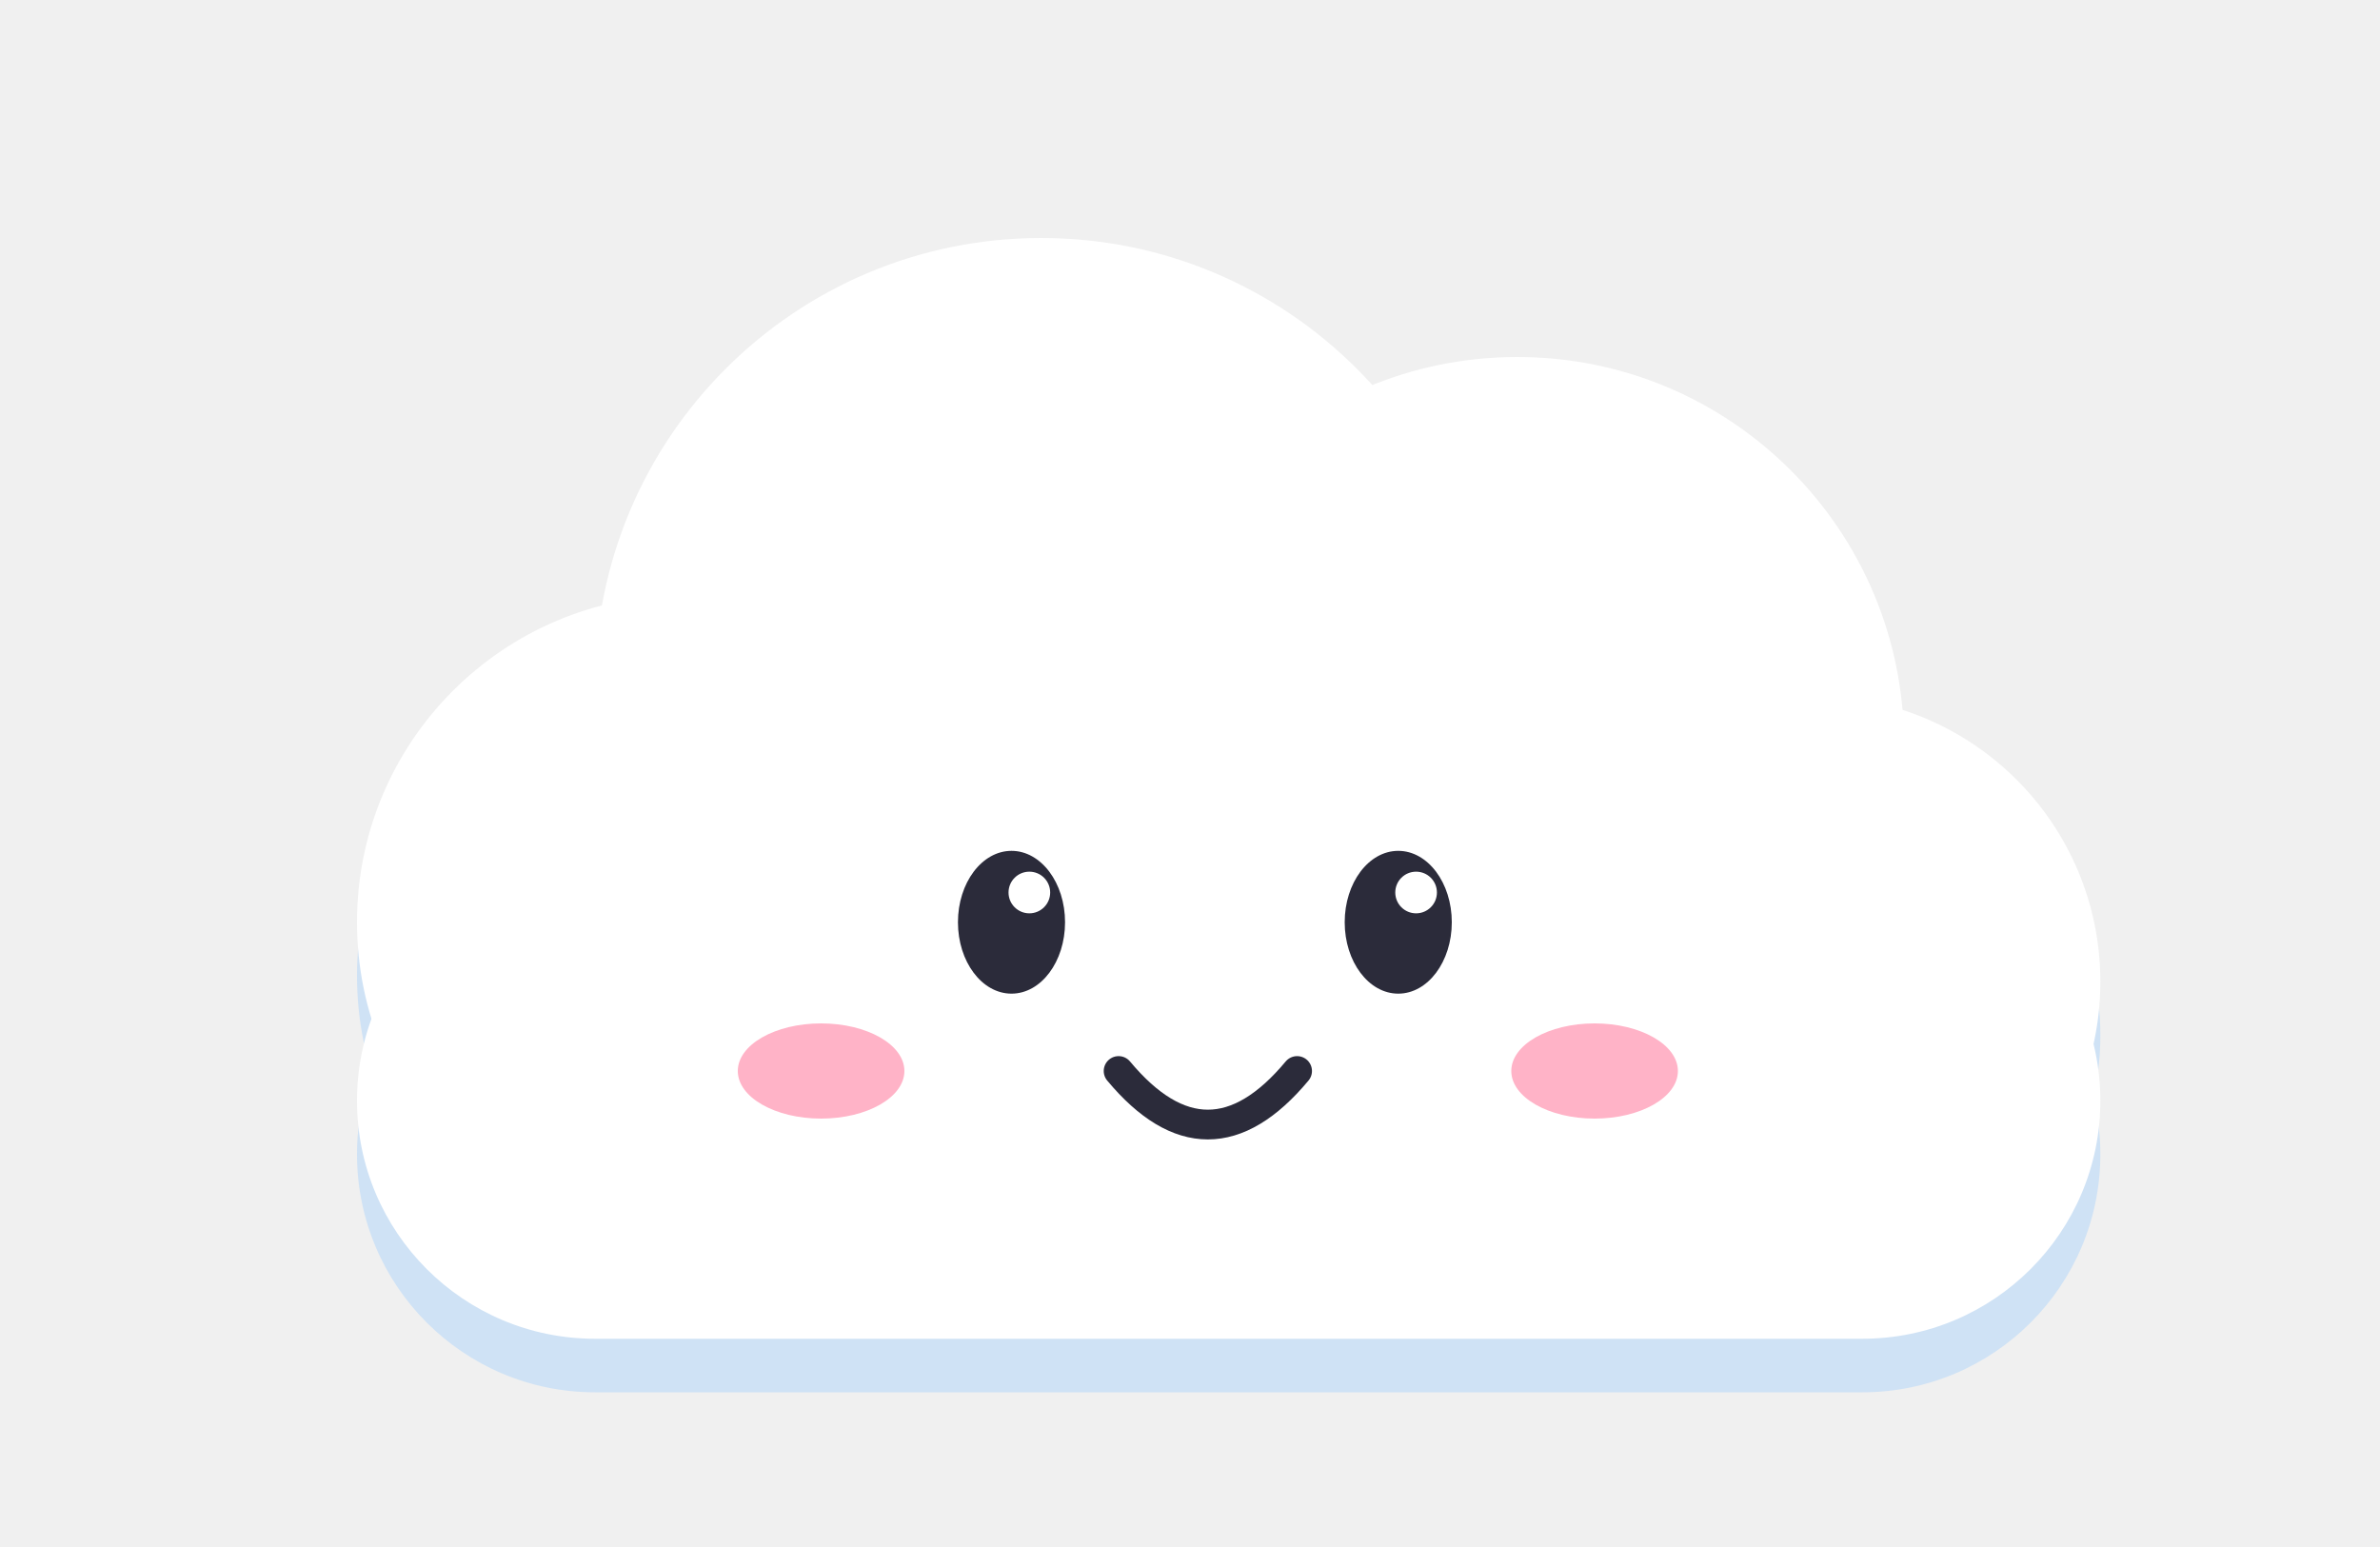
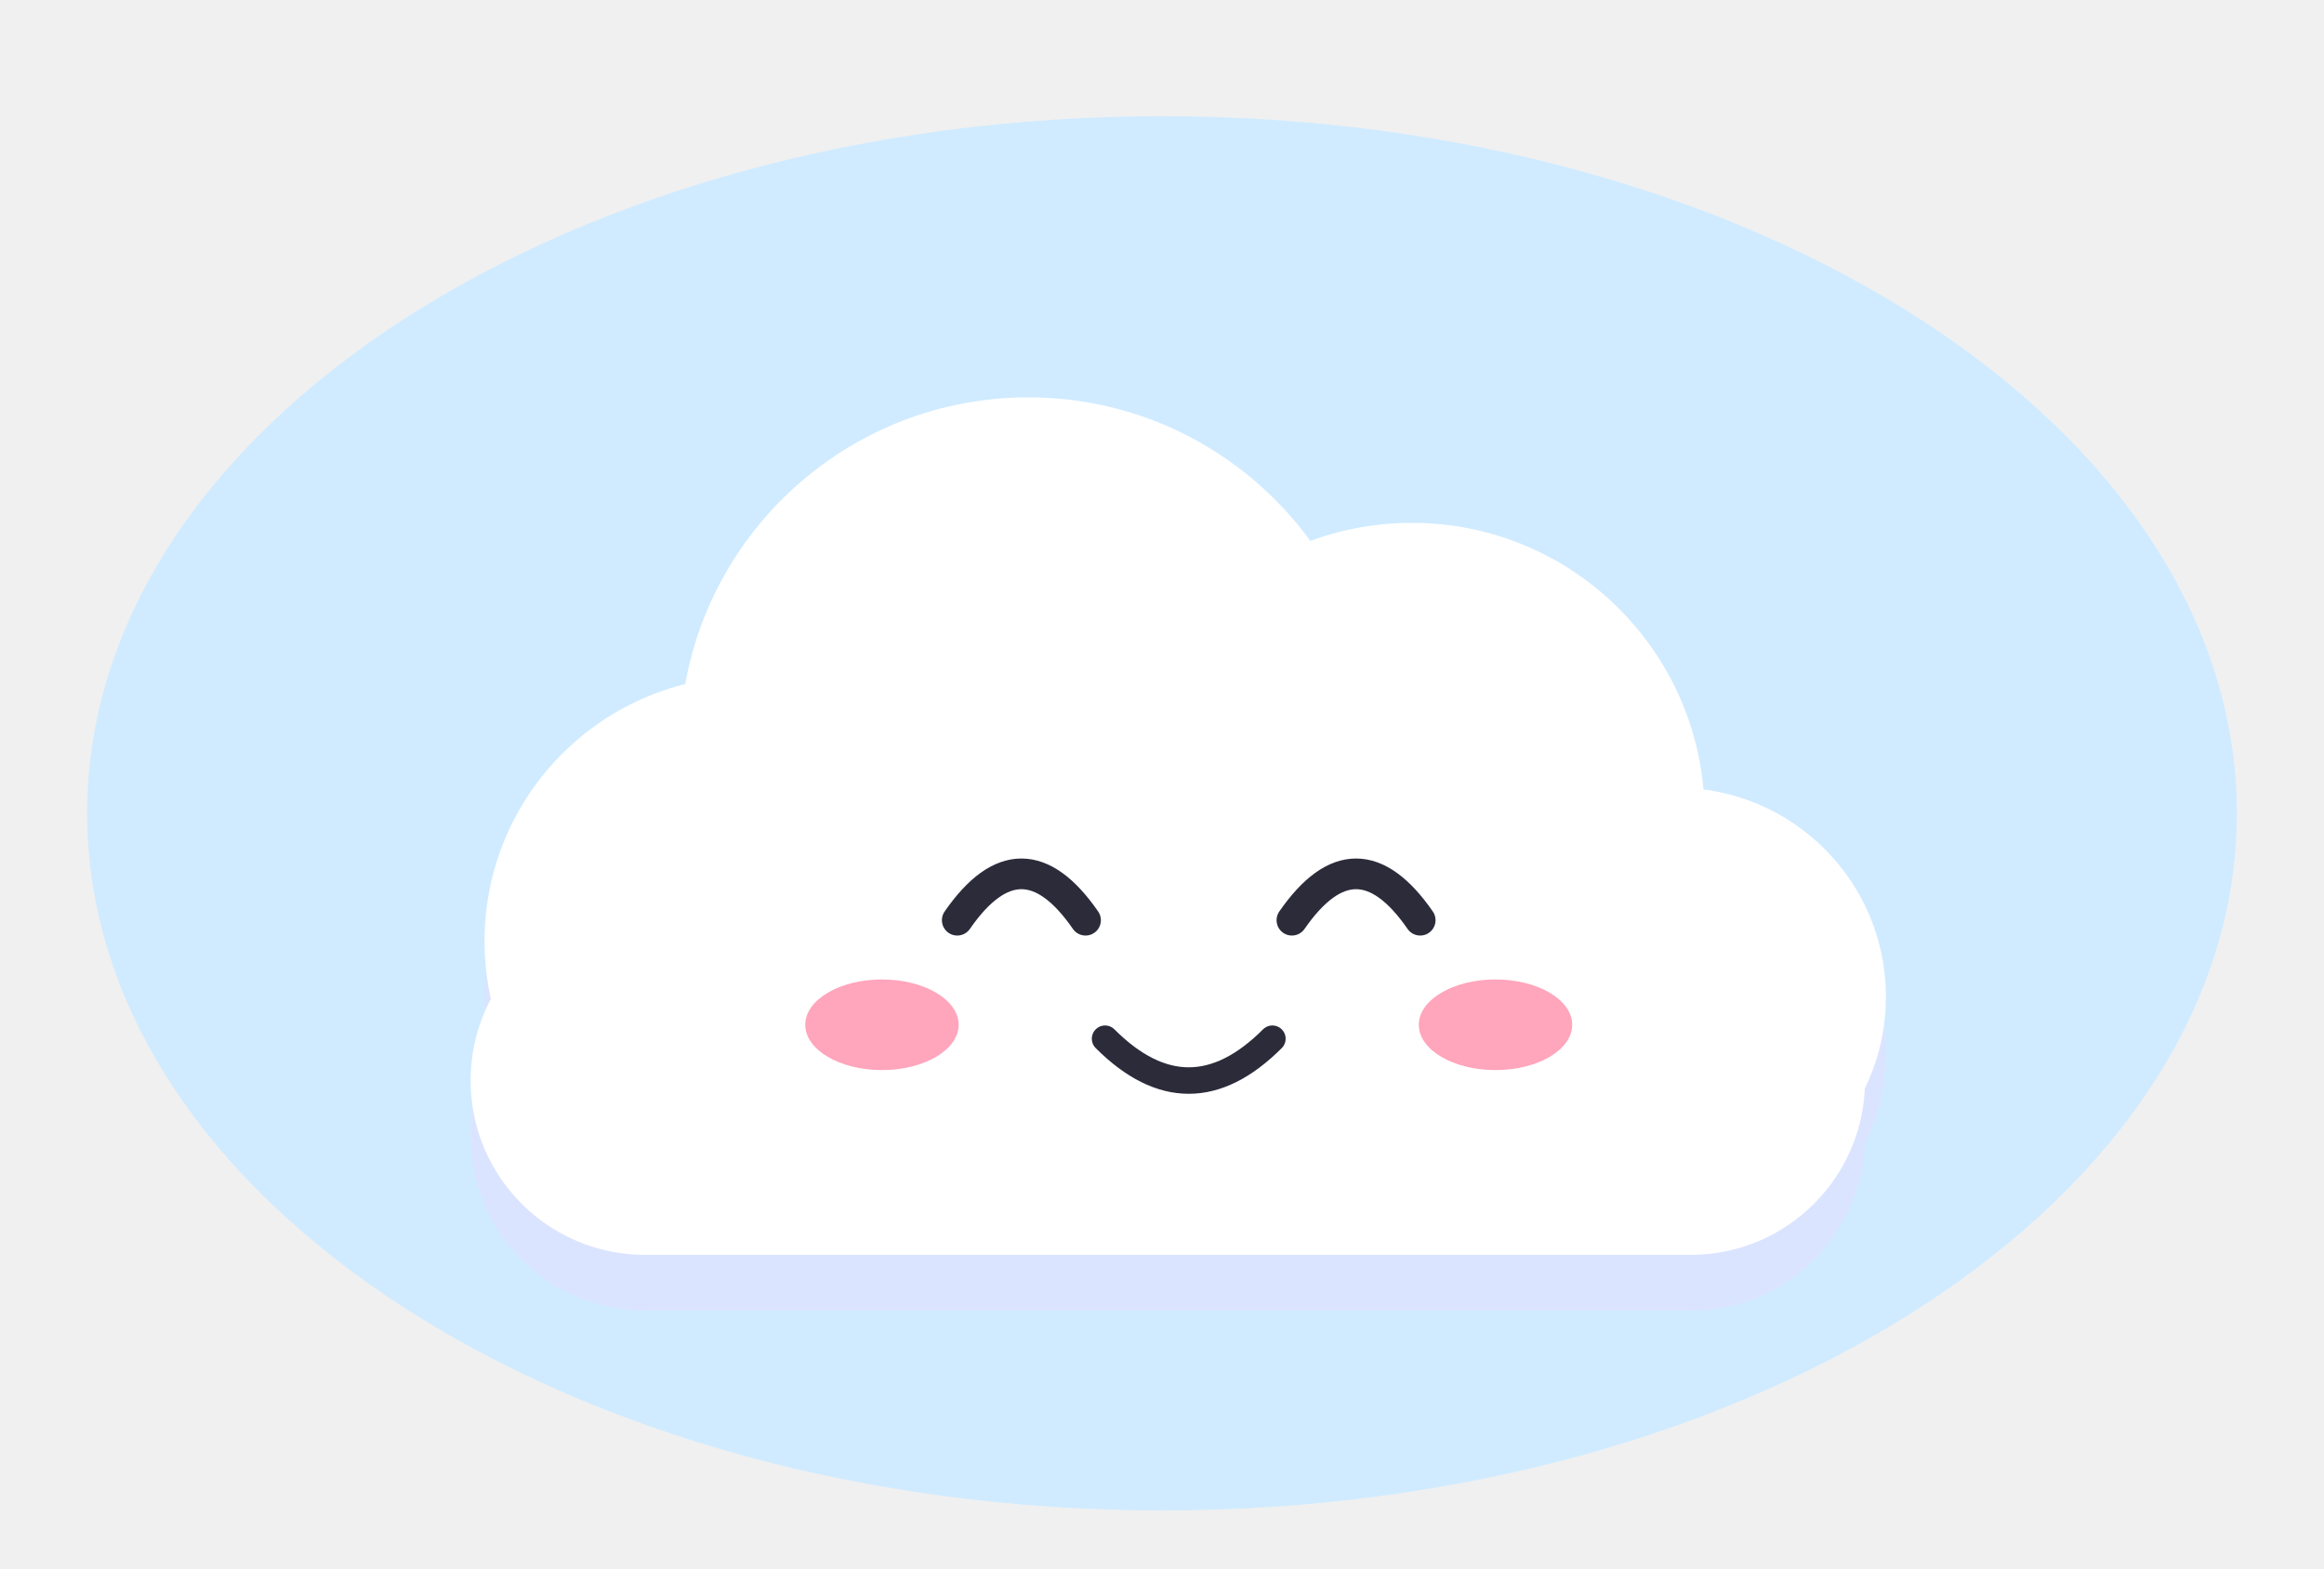
- <svg xmlns="http://www.w3.org/2000/svg" viewBox="0 0 400 260" width="400" height="260">
-   <defs>
-     <g id="forme">
-       <circle cx="-85" cy="15" r="55" />
-       <circle cx="-25" cy="-25" r="75" />
-       <circle cx="55" cy="-15" r="65" />
-       <circle cx="105" cy="25" r="48" />
-       <rect x="-140" y="5" width="293" height="80" rx="40" />
+ <svg xmlns="http://www.w3.org/2000/svg" viewBox="0 0 400 270" width="400" height="270">
+   <ellipse cx="200" cy="140" rx="185" ry="120" fill="#d0ebff" />
+   <g transform="translate(195 150) scale(1.2 1.2)">
+     <g>
+       <g>
+         <g transform="translate(0 8)">
+           <circle cx="-55" cy="10" r="38" fill="#dbe4ff" />
+           <circle cx="-15" cy="-18" r="50" fill="#dbe4ff" />
+           <circle cx="40" cy="-8" r="42" fill="#dbe4ff" />
+           <circle cx="78" cy="18" r="30" fill="#dbe4ff" />
+           <rect x="-95" y="5" width="200" height="50" rx="25" fill="#dbe4ff" />
+         </g>
+         <circle cx="-55" cy="10" r="38" fill="#ffffff" />
+         <circle cx="-15" cy="-18" r="50" fill="#ffffff" />
+         <circle cx="40" cy="-8" r="42" fill="#ffffff" />
+         <circle cx="78" cy="18" r="30" fill="#ffffff" />
+         <rect x="-95" y="5" width="200" height="50" rx="25" fill="#ffffff" />
+       </g>
    </g>
-     <g id="visage">
-       <ellipse cx="-30" cy="15" rx="9" ry="12" fill="#2b2b3a" />
-       <ellipse cx="35" cy="15" rx="9" ry="12" fill="#2b2b3a" />
-       <circle cx="-27" cy="10" r="3.5" fill="#fff" />
-       <circle cx="38" cy="10" r="3.5" fill="#fff" />
-       <ellipse cx="-62" cy="40" rx="14" ry="8" fill="#ffb3c7" />
-       <ellipse cx="68" cy="40" rx="14" ry="8" fill="#ffb3c7" />
-       <path d="M -12 40 Q 3 58 18 40" stroke="#2b2b3a" stroke-width="5" fill="none" stroke-linecap="round" />
-     </g>
-   </defs>
-   <g transform="translate(200 140) scale(1.0)">
-     <use href="#forme" fill="#cfe2f5" y="9" />
-     <use href="#forme" fill="#ffffff" />
-     <use href="#visage" />
+     <ellipse cx="-36" cy="22" rx="11" ry="6.5" fill="#ff8fab" opacity="0.8" />
+     <ellipse cx="52" cy="22" rx="11" ry="6.5" fill="#ff8fab" opacity="0.8" />
+     <path d="M -25.2 7 Q -16 -6.3 -6.8 7" fill="none" stroke="#2b2b3a" stroke-width="4.4" stroke-linecap="round" stroke-linejoin="round" />
+     <path d="M 22.8 7 Q 32 -6.3 41.2 7" fill="none" stroke="#2b2b3a" stroke-width="4.4" stroke-linecap="round" stroke-linejoin="round" />
+     <path d="M -4 24 Q 8 36 20 24" fill="none" stroke="#2b2b3a" stroke-width="3.8" stroke-linecap="round" stroke-linejoin="round" />
  </g>
</svg>
